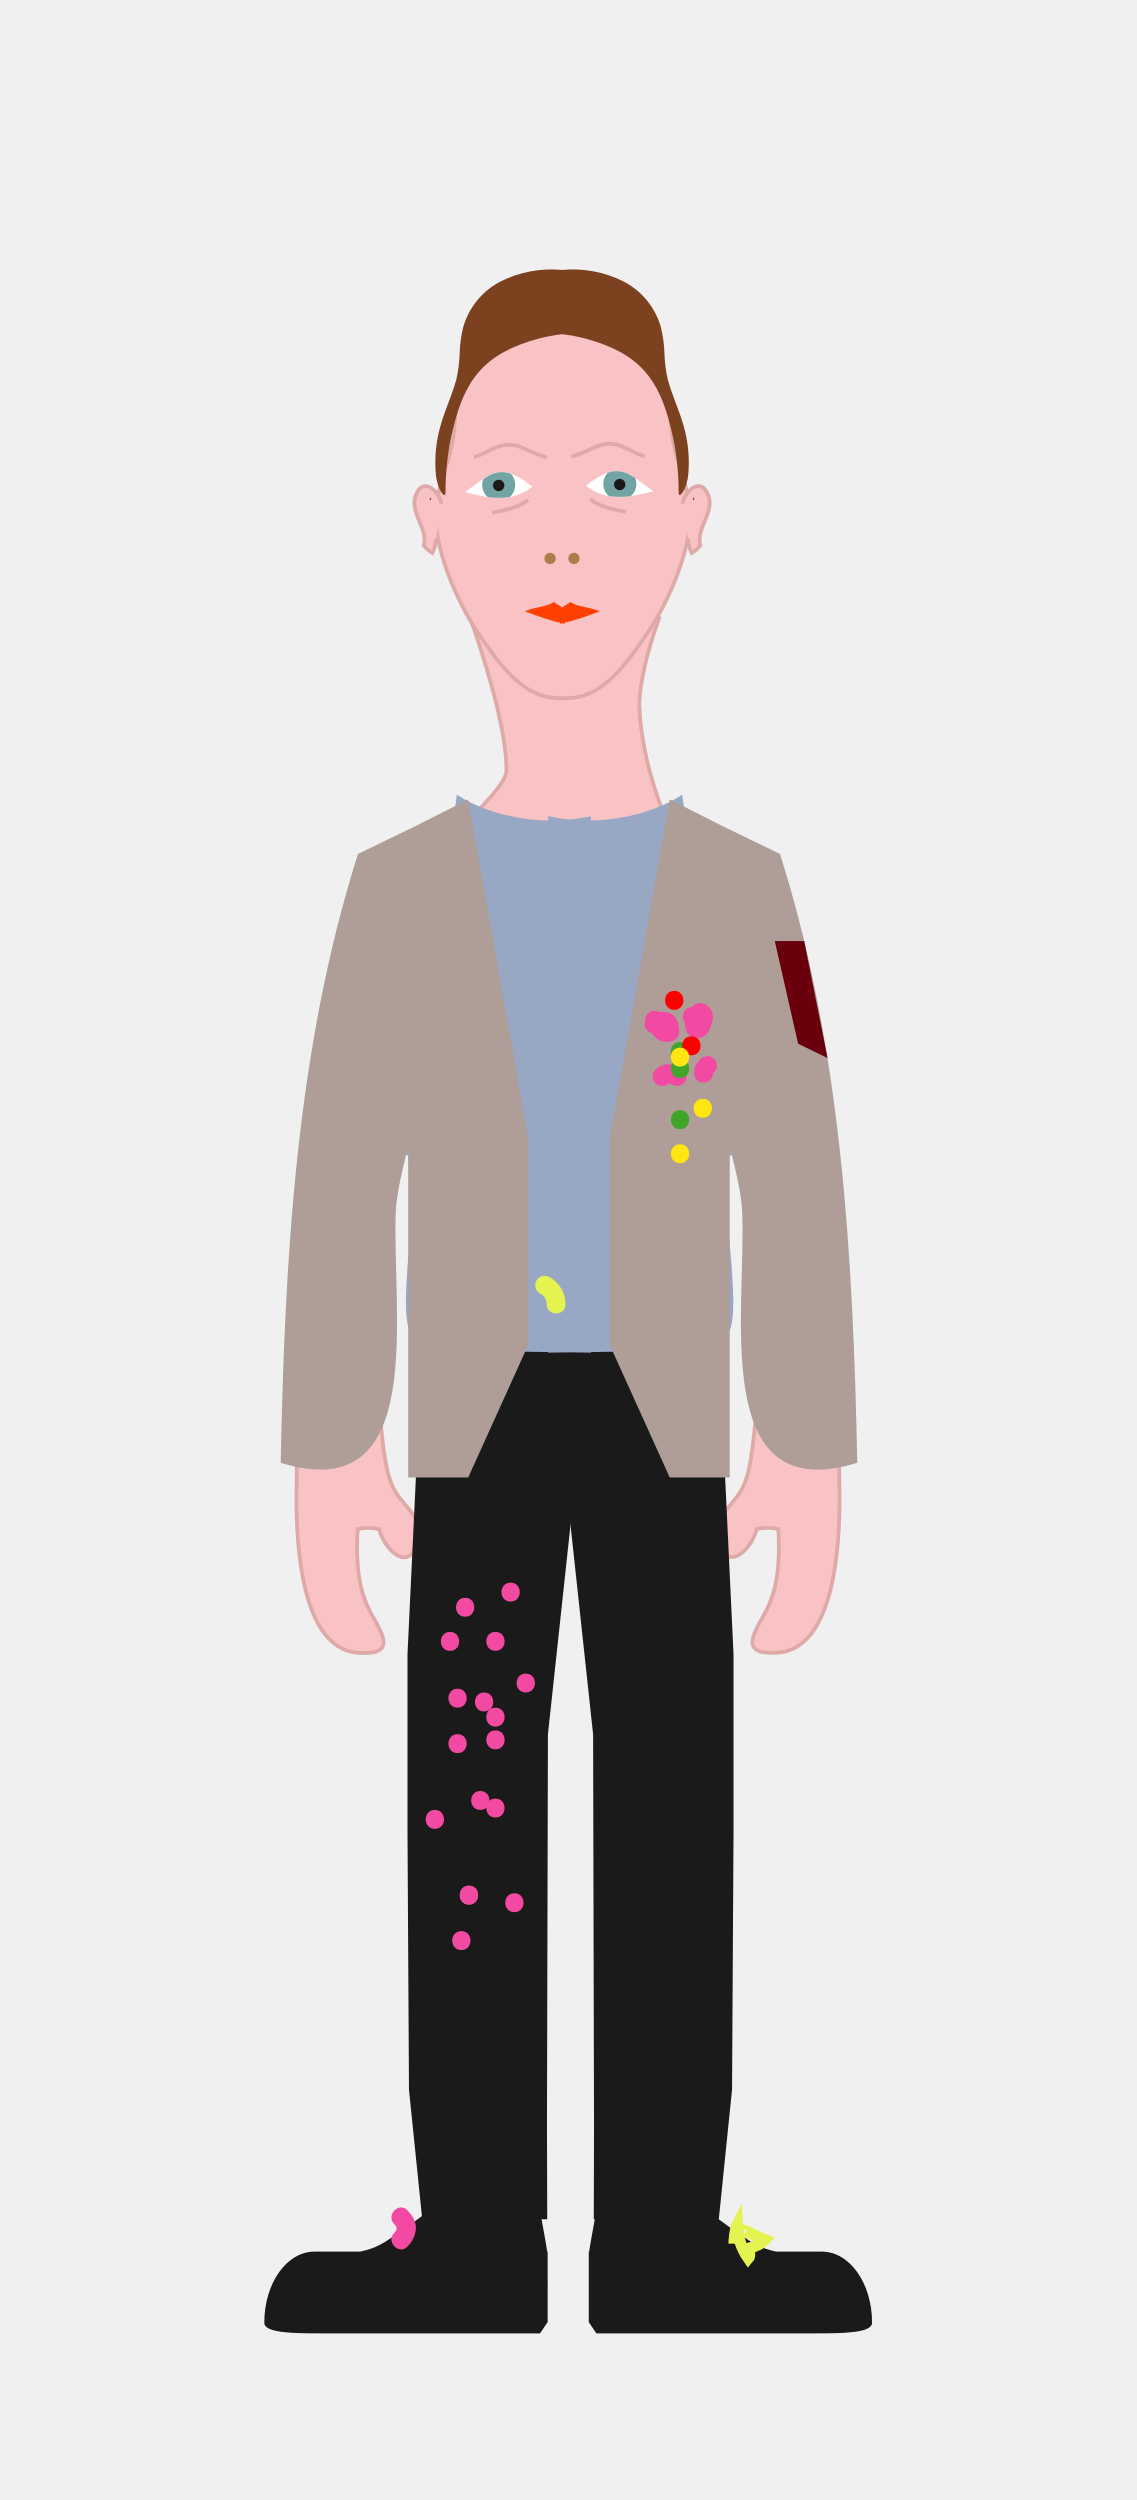
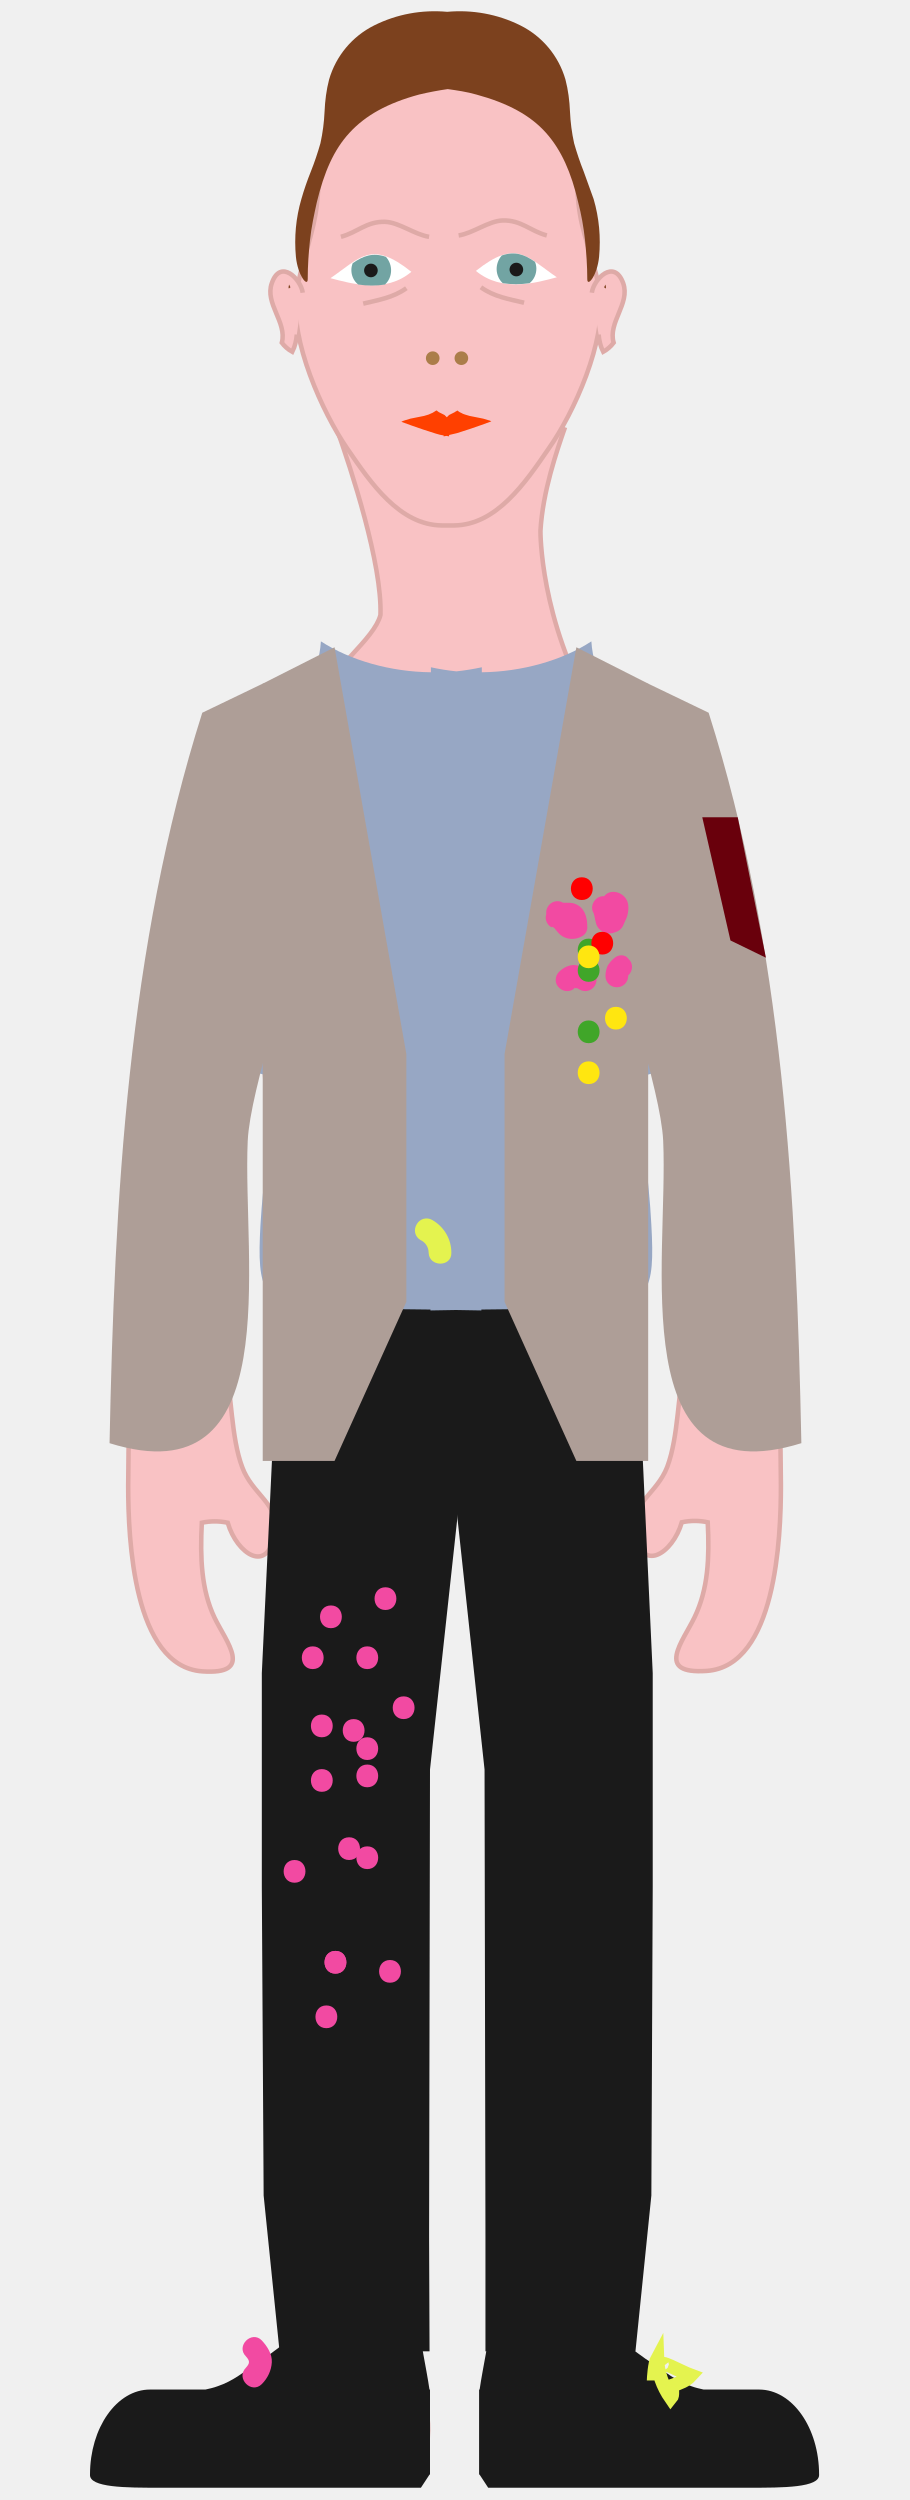
- <svg xmlns="http://www.w3.org/2000/svg" id="Layer_1" data-name="Layer 1" viewBox="0 0 300 660">
-   <defs>
-     <style>.cls-1{fill:#f9c2c4;}.cls-1,.cls-5{stroke:#deaaa7;}.cls-1,.cls-14,.cls-5{stroke-miterlimit:10;}.cls-2{fill:#1a1a1a;}.cls-3{fill:#fff;}.cls-4{fill:#72a4a3;}.cls-14,.cls-5{fill:none;}.cls-6{fill:#ab7d4a;}.cls-7{fill:#ff4000;}.cls-8{fill:#97a7c4;}.cls-9{fill:#ae9e97;}.cls-10{fill:#f24aa2;}.cls-11{fill:#69000c;}.cls-12{fill:#e4f34f;}.cls-13{fill:#7c411e;}.cls-14{stroke:#e4f34f;stroke-width:3px;}.cls-15{fill:#40a629;}.cls-16{fill:red;}.cls-17{fill:#ffe610;}</style>
-   </defs>
-   <path class="cls-1" d="M124,162.77c3.28,9.24,10.07,30.05,9.68,41.19-1.43,5.41-10.36,11.33-16.37,21.81-1.28,2.22-3.29,3.94-4.7,6.12-5.07,6-12.45,10.79-16.6,17.36-4.71,7.47-5.27,18-6.75,26.31a706.89,706.89,0,0,0-11,120c0,11.59,1.08,39.7,16.27,40.78,11.54.82,5.28-6.43,2.73-11.78-2.92-6.11-3.25-13.09-2.85-20.85a12.62,12.62,0,0,1,5.67,0c2,6.92,9,11.56,10.39,2,.94-6.22-5-8.22-7.22-14.22-2.52-6.65-2.26-16.19-4-24-2-8.81,3.91-18,4-27.47.16-16.6-4-27.25-.95-42.49,2-9.94.71-27.12,6.5-35.33v.86c-4.17,16.06.21,42.31.21,58.22,0,15.56-.63,31.36.15,46.85,1.81.15,3.58.34,5.32.56l3.12,208.09,0,2.39a13.25,13.25,0,0,0-.35,2c-.4,7.12-4.45,8.79-9.7,12C103,596,97.8,598.82,92.21,600c-4.64,1-12.65-.28-13.84,5.26-1.65,7.67,5.93,6.32,10.85,7.08,2.78.43,4.88,1.47,7.82,1.59a56.08,56.08,0,0,0,9.91-.66c6.58-.94,13.29-1,20.1-1.68,5.94-.6,15.38,1.53,16.66-5.3,1.5-8-3.17-15.46-2.33-23l.07-4.19h0V577.2h0l-3.07-204.72c3,.38,6.15.66,9.42.8v.1h.12c.71,0,1.4,0,2.09,0s1.38,0,2.09,0h.12v-.1c3.27-.14,6.4-.42,9.42-.8l-3.07,204.72h0V579h0l.07,4.19c.83,7.57-3.83,15-2.33,23,1.28,6.83,10.72,4.7,16.66,5.3,6.81.69,13.52.74,20.1,1.68a56.08,56.08,0,0,0,9.91.66c2.94-.12,5-1.17,7.82-1.59,4.93-.75,12.5.59,10.85-7.08-1.19-5.54-9.2-4.3-13.84-5.26-5.59-1.15-10.82-4-15.46-6.78-5.25-3.17-9.3-4.84-9.7-12a13.25,13.25,0,0,0-.35-2l0-2.39,3.12-208.09c1.74-.22,3.51-.41,5.32-.56.79-15.49.15-31.29.15-46.85,0-15.91,4.39-42.15.21-58.22v-.86c5.79,8.21,4.49,25.39,6.5,35.33,3.08,15.24-1.11,25.89-.95,42.49.09,9.52,6,18.67,4,27.47-1.74,7.79-1.49,17.32-4,24-2.27,6-8.16,8-7.22,14.22,1.44,9.52,8.36,4.87,10.39-2a12.62,12.62,0,0,1,5.67,0c.4,7.76.07,14.73-2.85,20.85-2.55,5.35-8.81,12.6,2.73,11.78,15.19-1.08,16.29-29.19,16.27-40.78a706.88,706.88,0,0,0-11-120c-1.47-8.35-2-18.84-6.75-26.31-4.15-6.57-11.52-11.36-16.6-17.36-1.41-2.18-5.43-3.89-6.7-6.12-12-20.84-11.82-40.19-11.82-40.19.5-8.74,3.56-17.61,5.4-22.81" />
-   <polygon class="cls-2" points="156.76 585.89 165.01 585.89 173.26 585.89 181.51 585.89 189.76 585.89 193.26 551.68 193.65 483.69 193.65 436.69 189.76 354.89 181.51 354.89 173.26 354.89 165.01 354.89 156.76 354.89 145.38 354.06 156.58 457.89 156.82 560.69 156.76 585.89" />
-   <path class="cls-2" d="M144.46,594.43c-.8-5.48-2.09-10.5-2.12-14.2-5.78-.27-17.16-3.31-22.42-1.06-2.57,1.1-10.44,7.47-13.28,9.32-3.08,2-5.29,4-8.88,5.22-.79.26-1.68.49-2.64.72H83c-7.3,0-13.22,8.36-13.22,18.69h0c-.2,2.88,8,2.89,15.28,2.89h57.51l1.95-2.89h.06V594.43Z" />
-   <path class="cls-2" d="M155.54,594.43c.8-5.48,2.09-10.5,2.12-14.2,5.78-.27,17.16-3.31,22.42-1.06,2.57,1.1,10.44,7.47,13.28,9.32,3.08,2,5.29,4,8.88,5.22.79.26,1.68.49,2.64.72H217c7.3,0,13.22,8.36,13.22,18.69h0c.2,2.88-8,2.89-15.28,2.89H157.44l-1.95-2.89h-.06V594.43Z" />
-   <path class="cls-1" d="M182,133.37c-.81-6-3.45-11.56-4.41-17.47s-.39-12-2.75-17.47c-5-11.67-15.47-16-26.26-15.46-10.79-.51-21.22,3.79-26.26,15.46-2.37,5.49-1.82,11.69-2.75,17.47s-3.6,11.5-4.41,17.47c-1.39,10.25,5.73,26,11.22,34,5.25,7.63,11.5,16.82,20.84,16.93.45,0,.9,0,1.35,0s.89,0,1.34,0c9.34-.1,15.6-9.29,20.84-16.93C176.3,159.41,183.42,143.62,182,133.37Z" />
-   <path class="cls-1" d="M180.19,133c.37-3,4.87-7.62,6.85-2.09,1.61,4.5-3.41,8.61-2.15,13.08a8.19,8.19,0,0,1-2.29,2,10.06,10.06,0,0,1-1-3.83" />
-   <path class="cls-3" d="M154.71,128.23c8.9-7.09,11.23-3.09,17.79,1.44-4.52,1.15-12,3.36-17.79-1.44" />
-   <path class="cls-4" d="M168,127.74a4.36,4.36,0,0,0-.29-1.54c-2.32-1.56-4.39-2.37-7.27-1.41a4.34,4.34,0,0,0,.27,6.17,19.14,19.14,0,0,0,5.85,0A4.34,4.34,0,0,0,168,127.74Z" />
-   <circle class="cls-2" cx="163.6" cy="127.92" r="1.5" />
-   <path class="cls-5" d="M155.8,131.81c2.85,2.14,6.18,2.65,9.47,3.36" />
-   <path class="cls-5" d="M150.85,120.46c3.16-.52,6.59-3.19,9.68-3.27,4.06-.1,6,2.3,9.68,3.27" />
-   <path class="cls-3" d="M140.54,128.47c-8.9-7.09-11.23-3.09-17.79,1.44,4.52,1.15,12,3.36,17.79-1.44" />
-   <path class="cls-4" d="M127.29,128a4.33,4.33,0,0,1,.29-1.54c2.32-1.56,4.39-2.37,7.27-1.41a4.34,4.34,0,0,1-.27,6.17,19.12,19.12,0,0,1-5.85,0A4.34,4.34,0,0,1,127.29,128Z" />
-   <circle class="cls-2" cx="131.65" cy="128.16" r="1.5" />
-   <path class="cls-5" d="M139.45,132c-2.85,2.14-6.18,2.64-9.47,3.36" />
-   <path class="cls-5" d="M144.4,120.7c-3.16-.52-6.59-3.19-9.68-3.27-4.06-.1-6,2.3-9.68,3.27" />
-   <circle class="cls-6" cx="145.22" cy="147.43" r="1.49" />
-   <circle class="cls-6" cx="151.53" cy="147.43" r="1.49" />
-   <path class="cls-7" d="M157.29,161c-.33-.11-.67-.21-1-.3l-1-.24-1-.22-1-.23c-.33-.08-.65-.17-1-.28a7.28,7.28,0,0,1-.89-.36,5.22,5.22,0,0,1-.8-.48,2,2,0,0,1-.26.24l-.32.22-.35.21-.36.21-.36.23-.34.26-.19.19-.19-.19-.34-.26-.36-.23-.36-.21-.35-.21-.32-.22a2.1,2.1,0,0,1-.26-.24,5.17,5.17,0,0,1-.8.48,7.35,7.35,0,0,1-.89.36c-.31.11-.63.2-1,.28l-1,.23-1,.22-1,.24c-.34.09-.68.19-1,.3a8.79,8.79,0,0,0-1,.39l2.16.79c.8.29,1.67.6,2.59.91s1.87.61,2.84.88c.56.16,1.13.3,1.69.43l0,.27.62-.13.62.13,0-.27c.57-.13,1.13-.27,1.7-.43,1-.27,1.92-.57,2.84-.88s1.79-.62,2.59-.91l2.16-.79A8.79,8.79,0,0,0,157.29,161Z" />
-   <path class="cls-1" d="M116.56,133c-.37-3-4.87-7.62-6.85-2.09-1.61,4.5,3.41,8.61,2.15,13.08a8.23,8.23,0,0,0,2.29,2,10,10,0,0,0,1-3.83" />
-   <polygon class="cls-2" points="144.47 585.89 136.22 585.89 127.97 585.89 119.72 585.89 111.47 585.89 107.97 551.68 107.58 483.69 107.58 436.69 111.47 354.89 119.72 354.89 127.97 354.89 136.22 354.89 144.47 354.89 155.85 354.06 144.65 457.89 144.4 560.69 144.47 585.89" />
-   <path class="cls-8" d="M204.54,248.44c-8-11.61-23.51-24.16-24.4-38.67-6.44,4.23-15.28,6.69-24.15,6.84v-1.15a44.31,44.31,0,0,1-5.63.91,44.37,44.37,0,0,1-5.63-.91v1.15c-8.87-.14-17.7-2.61-24.15-6.83-.9,14.51-16.43,27.06-24.4,38.67-12.32,18-16,37.42-14.6,59.13,5.05-5.09,22.21-4.41,28.63-1.75-.53,10.53-2.35,22.13-2.88,32.44-.75,14.53.27,18.44,14.6,18.43,7.57,0,15.18.12,22.81.24v.16l5.63-.08,5.63.08v-.16c7.62-.12,15.24-.25,22.81-.24,14.32,0,15.35-3.9,14.6-18.43-.53-10.31-2.35-21.91-2.88-32.44,6.42-2.65,23.57-3.33,28.63,1.75C220.54,285.85,216.86,266.39,204.54,248.44Z" />
-   <polygon class="cls-9" points="139.45 355.05 123.61 390.05 107.77 390.05 107.77 300.55 107.77 219.05 123.61 211.05 123.61 211.05 139.45 300.55 139.45 355.05" />
-   <path class="cls-9" d="M107.77,219c33.67-2.65-2.22,77.52-3.27,100.65-1.2,26.37,8.85,78.69-30.4,66.52,1.12-54.11,4-109,20.4-160.72" />
-   <polygon class="cls-9" points="160.97 355.05 176.81 390.05 192.65 390.05 192.65 300.55 192.65 219.05 176.81 211.05 176.81 211.05 160.97 300.55 160.97 355.05" />
-   <path class="cls-9" d="M192.65,219c-33.67-2.65,2.22,77.52,3.27,100.65,1.2,26.37-8.85,78.69,30.4,66.52-1.12-54.11-4-109-20.4-160.72" />
-   <path class="cls-10" d="M122.8,426.82c3.22,0,3.22-5,0-5s-3.22,5,0,5Z" />
-   <path class="cls-10" d="M130.8,435.82c3.22,0,3.22-5,0-5s-3.22,5,0,5Z" />
-   <path class="cls-10" d="M120.8,462.82c3.22,0,3.22-5,0-5s-3.22,5,0,5Z" />
-   <path class="cls-10" d="M120.8,450.82c3.22,0,3.22-5,0-5s-3.22,5,0,5Z" />
-   <path class="cls-10" d="M127.8,451.82c3.22,0,3.22-5,0-5s-3.22,5,0,5Z" />
-   <path class="cls-10" d="M130.8,479.82c3.22,0,3.22-5,0-5s-3.22,5,0,5Z" />
-   <path class="cls-10" d="M130.8,455.82c3.22,0,3.22-5,0-5s-3.22,5,0,5Z" />
-   <path class="cls-10" d="M130.8,461.82c3.22,0,3.22-5,0-5s-3.22,5,0,5Z" />
-   <path class="cls-10" d="M126.8,477.82c3.22,0,3.22-5,0-5s-3.22,5,0,5Z" />
-   <path class="cls-10" d="M114.8,482.82c3.22,0,3.22-5,0-5s-3.22,5,0,5Z" />
-   <path class="cls-10" d="M135.8,504.82c3.22,0,3.22-5,0-5s-3.22,5,0,5Z" />
-   <path class="cls-10" d="M121.8,514.82c3.22,0,3.22-5,0-5s-3.22,5,0,5Z" />
-   <path class="cls-10" d="M123.8,502.82c3.22,0,3.22-5,0-5s-3.22,5,0,5Z" />
-   <path class="cls-10" d="M123.8,502.82c3.22,0,3.22-5,0-5s-3.22,5,0,5Z" />
-   <path class="cls-10" d="M134.8,422.82c3.22,0,3.22-5,0-5s-3.22,5,0,5Z" />
-   <path class="cls-10" d="M138.8,446.82c3.22,0,3.22-5,0-5s-3.22,5,0,5Z" />
-   <path class="cls-10" d="M118.8,435.82c3.22,0,3.22-5,0-5s-3.22,5,0,5Z" />
-   <path class="cls-10" d="M107.57,593.08a7.33,7.33,0,0,0,2.23-4.77c.1-1.82-1-3.51-2.23-4.77-2.22-2.35-5.75,1.19-3.54,3.54.93,1,.93,1.48,0,2.46-2.21,2.34,1.32,5.88,3.54,3.54Z" />
-   <path class="cls-10" d="M180.64,269.58q-.13-.34,0,.07a5.5,5.5,0,0,1,.16.64c0,.13,0,.27.07.4-.16-1,.13,1,.07.54a3.27,3.27,0,0,0,1.47,2.43,3.2,3.2,0,0,0,2.83.17,3,3,0,0,0,1.84-1.53,16.48,16.48,0,0,0,.75-1.8c.43-1.24.61-3-.25-4.13a3.52,3.52,0,0,0-2.79-1.55,2.5,2.5,0,0,0,0,5c.32,0-.88-.17-.45,0s-.73-.37-.37-.14q-.62-.52-.37-.27c-.48-.46-.36-.52-.23-.27q-.27-.71-.16-.35t0-.35c0,.2-.09.79,0,0a5.54,5.54,0,0,1-.2.75,3.82,3.82,0,0,1-.38.88l.9-.9c.26-.09.27-.1,0,0a2.05,2.05,0,0,1,2.31,1.34,2.24,2.24,0,0,1-.06-.26c-.11-.55.08.62,0,0a10.13,10.13,0,0,0-.86-3.15,2.51,2.51,0,0,0-3.42-.9,2.55,2.55,0,0,0-.9,3.42Z" />
-   <path class="cls-10" d="M171.54,272.48a6.24,6.24,0,0,1,.6.36c-.45-.31.17.21.25.29a10.78,10.78,0,0,0,.93,1,4.17,4.17,0,0,0,4.75.39,2.45,2.45,0,0,0,1.24-2.16c0-2.08-.6-4.22-2.78-5a5.69,5.69,0,0,0-1.79-.21c-.27,0-.53,0-.8,0,.77.06.3,0,.11,0s-.6-.25,0,0a2.55,2.55,0,0,0-3.42.9,2.51,2.51,0,0,0,.9,3.42,8.35,8.35,0,0,0,3.56.68c.64,0-.5-.11-.11,0q.36.1-.3-.15c.38.16-.48-.45-.17-.14q-.39-.55-.19-.21c-.33-.59-.11-.25-.06,0s0,.25,0-.06c0,.25,0,.51,0,.77l1.24-2.16c.25-.1.25-.1,0,0a1.43,1.43,0,0,1,1,.17c-.45-.2.43.4,0,0-.12-.11-.23-.23-.34-.35a8.46,8.46,0,0,0-2.22-1.84,2.5,2.5,0,0,0-2.52,4.32Z" />
-   <path class="cls-10" d="M176.57,286.08q.32-.29-.07,0a2.32,2.32,0,0,1,.3-.18q-.52.2-.13.09c-.39,0-.44.06-.15,0-.65,0,.14.05.35.11s.31.11.13,0l.54.26a2.55,2.55,0,0,0,3.42-.9,2.51,2.51,0,0,0-.9-3.42,8.51,8.51,0,0,0-3.73-1.09,4.84,4.84,0,0,0-3.3,1.48,2.5,2.5,0,1,0,3.54,3.54Z" />
-   <path class="cls-10" d="M185,279.55a7,7,0,0,0-1.27,1.51,4.58,4.58,0,0,0-.47,2.26,2.5,2.5,0,0,0,5,0c0-.15,0-.31,0-.46s0-.12-.06.41c0-.21.21-.51-.16.31.21-.46-.47.52-.05.06.17-.19.36-.37.54-.55a2.5,2.5,0,0,0-3.54-3.54Z" />
-   <polygon class="cls-11" points="218.47 279.32 210.7 275.55 204.54 248.44 212.31 248.44 218.47 279.32" />
-   <path class="cls-12" d="M142.54,341.47a3,3,0,0,1,1.76,2.84c.07,3.22,5.07,3.23,5,0a8.17,8.17,0,0,0-4.24-7.16,2.5,2.5,0,1,0-2.52,4.32Z" />
-   <path class="cls-13" d="M178.39,106.36c-.76-2-1.52-4.06-2.11-6.21a35.32,35.32,0,0,1-.87-6.92,31.85,31.85,0,0,0-1-7.07,19.59,19.59,0,0,0-9.89-11.9,29.91,29.91,0,0,0-16.14-3,29.91,29.91,0,0,0-16.14,3,19.59,19.59,0,0,0-9.89,11.9,31.8,31.8,0,0,0-1,7.07,35.45,35.45,0,0,1-.87,6.92c-.58,2.14-1.35,4.18-2.11,6.21s-1.52,4-2.1,6.13a35,35,0,0,0-1.21,12.68c.37,4.13,2.55,6.8,2.55,4.89a71.89,71.89,0,0,1,.5-8.62,73.13,73.13,0,0,1,1.52-8.34c1.57-6.55,3.67-11.51,7.15-15.32s8.31-6.46,15.33-8.37a45.73,45.73,0,0,1,6.28-1.19,45.73,45.73,0,0,1,6.27,1.19c7,1.91,11.86,4.56,15.33,8.37s5.58,8.78,7.15,15.32a73.13,73.13,0,0,1,1.52,8.34,71.89,71.89,0,0,1,.5,8.62c0,1.91,2.18-.76,2.55-4.89a35,35,0,0,0-1.21-12.68C179.91,110.4,179.15,108.38,178.39,106.36Z" />
-   <path class="cls-13" d="M113.86,131.79l-.3-.56C113.38,132,113.4,132.33,113.86,131.79Z" />
-   <path class="cls-13" d="M183.19,131.23l-.3.56C183.35,132.33,183.37,132,183.19,131.23Z" />
-   <path class="cls-14" d="M193.8,592.32c0-.44.2-3.82.78-4.92a16.69,16.69,0,0,0,3,8.84c.59-.65.06-1.94.37-2.75,1.64-.59,2.92-1,4-2.17-2.2-.85-7.61-3.92-6.15-2" />
-   <path class="cls-15" d="M179.53,284.59c3.22,0,3.22-5,0-5s-3.22,5,0,5Z" />
-   <path class="cls-15" d="M179.53,298.09c3.22,0,3.22-5,0-5s-3.22,5,0,5Z" />
-   <path class="cls-15" d="M179.53,280.09c3.22,0,3.22-5,0-5s-3.22,5,0,5Z" />
-   <path class="cls-16" d="M182.53,278.59c3.22,0,3.22-5,0-5s-3.22,5,0,5Z" />
-   <path class="cls-16" d="M178,266.59c3.22,0,3.22-5,0-5s-3.22,5,0,5Z" />
-   <path class="cls-17" d="M179.53,307.09c3.22,0,3.22-5,0-5s-3.22,5,0,5Z" />
-   <path class="cls-17" d="M179.53,281.59c3.22,0,3.22-5,0-5s-3.22,5,0,5Z" />
-   <path class="cls-17" d="M185.53,295.09c3.22,0,3.22-5,0-5s-3.22,5,0,5Z" />
+ <svg xmlns="http://www.w3.org/2000/svg" version="1.1" id="Layer_1" x="0px" y="0px" viewBox="0 0 200 550" style="enable-background:new 0 0 200 550;" xml:space="preserve">
+   <style type="text/css">
+ 	.st0{fill:#F9C2C4;stroke:#DEAAA7;stroke-miterlimit:10;}
+ 	.st1{fill:#1A1A1A;}
+ 	.st2{fill:#FFFFFF;}
+ 	.st3{fill:#72A4A3;}
+ 	.st4{fill:none;stroke:#DEAAA7;stroke-miterlimit:10;}
+ 	.st5{fill:#AB7D4A;}
+ 	.st6{fill:#FF4000;}
+ 	.st7{fill:#97A7C4;}
+ 	.st8{fill:#AE9E97;}
+ 	.st9{fill:#F24AA2;}
+ 	.st10{fill:#69000C;}
+ 	.st11{fill:#E4F34F;}
+ 	.st12{fill:#7C411E;}
+ 	.st13{fill:none;stroke:#E4F34F;stroke-width:3;stroke-miterlimit:10;}
+ 	.st14{fill:#40A629;}
+ 	.st15{fill:#FF0000;}
+ 	.st16{fill:#FFE610;}
+ </style>
+   <g>
+     <path class="st0" d="M74,94.1c3.3,9.2,10.1,30.1,9.7,41.2c-1.4,5.4-10.4,11.3-16.4,21.8c-1.3,2.2-3.3,3.9-4.7,6.1   c-5.1,6-12.4,10.8-16.6,17.4c-4.7,7.5-5.3,18-6.8,26.3c-7.1,39.6-10.8,79.8-11,120c0,11.6,1.1,39.7,16.3,40.8   c11.5,0.8,5.3-6.4,2.7-11.8c-2.9-6.1-3.2-13.1-2.8-20.9c1.9-0.4,3.8-0.4,5.7,0c2,6.9,9,11.6,10.4,2c0.9-6.2-5-8.2-7.2-14.2   c-2.5-6.6-2.3-16.2-4-24c-2-8.8,3.9-18,4-27.5c0.2-16.6-4-27.2-0.9-42.5c2-9.9,0.7-27.1,6.5-35.3v0.9c-4.2,16.1,0.2,42.3,0.2,58.2   c0,15.6-0.6,31.4,0.2,46.9c1.8,0.1,3.6,0.3,5.3,0.6l3.1,208.1v2.4c-0.2,0.7-0.3,1.3-0.3,2c-0.4,7.1-4.4,8.8-9.7,12   c-4.6,2.8-9.8,5.6-15.3,6.8c-4.6,1-12.7-0.3-13.8,5.3c-1.7,7.7,5.9,6.3,10.8,7.1c2.8,0.4,4.9,1.5,7.8,1.6c3.3,0.1,6.6-0.1,9.9-0.7   c6.6-0.9,13.3-1,20.1-1.7c5.9-0.6,15.4,1.5,16.7-5.3c1.5-8-3.2-15.5-2.3-23l0.1-4.2l0,0v-1.9l0,0l-3.1-204.7c3,0.4,6.1,0.7,9.4,0.8   v0.1h0.1c0.7,0,1.4,0,2.1,0s1.4,0,2.1,0h0.1v-0.1c3.3-0.1,6.4-0.4,9.4-0.8l-3.1,204.7l0,0v1.8l0,0l0.1,4.2c0.8,7.6-3.8,15-2.3,23   c1.3,6.8,10.7,4.7,16.7,5.3c6.8,0.7,13.5,0.7,20.1,1.7c3.3,0.5,6.6,0.7,9.9,0.7c2.9-0.1,5-1.2,7.8-1.6c4.9-0.8,12.5,0.6,10.9-7.1   c-1.2-5.5-9.2-4.3-13.8-5.3c-5.6-1.2-10.8-4-15.5-6.8c-5.2-3.2-9.3-4.8-9.7-12c-0.1-0.7-0.2-1.3-0.4-2v-2.4l3.1-208.1   c1.7-0.2,3.5-0.4,5.3-0.6c0.8-15.5,0.1-31.3,0.1-46.9c0-15.9,4.4-42.1,0.2-58.2v-0.9c5.8,8.2,4.5,25.4,6.5,35.3   c3.1,15.2-1.1,25.9-0.9,42.5c0.1,9.5,6,18.7,4,27.5c-1.7,7.8-1.5,17.3-4,24c-2.3,6-8.2,8-7.2,14.2c1.4,9.5,8.4,4.9,10.4-2   c1.9-0.4,3.8-0.4,5.7,0c0.4,7.8,0.1,14.7-2.9,20.9c-2.6,5.4-8.8,12.6,2.7,11.8c15.2-1.1,16.3-29.2,16.3-40.8   c-0.2-40.2-3.9-80.4-11-120c-1.5-8.4-2-18.8-6.8-26.3c-4.1-6.6-11.5-11.4-16.6-17.4c-1.4-2.2-5.4-3.9-6.7-6.1   c-12-20.8-11.8-40.2-11.8-40.2c0.5-8.7,3.6-17.6,5.4-22.8" />
+     <polygon class="st1" points="106.8,517.3 115,517.3 123.3,517.3 131.5,517.3 139.8,517.3 143.3,483 143.6,415.1 143.6,368.1    139.8,286.3 131.5,286.3 123.3,286.3 115,286.3 106.8,286.3 95.4,285.4 106.6,389.3 106.8,492.1  " />
+     <path class="st1" d="M94.5,525.8c-0.8-5.5-2.1-10.5-2.1-14.2c-5.8-0.3-17.2-3.3-22.4-1.1c-2.6,1.1-10.4,7.5-13.3,9.3   c-3.1,2-5.3,4-8.9,5.2c-0.8,0.3-1.7,0.5-2.6,0.7H33c-7.3,0-13.2,8.4-13.2,18.7l0,0c-0.2,2.9,8,2.9,15.3,2.9h57.5l1.9-2.9h0.1v-18.7   H94.5z" />
+     <path class="st1" d="M105.5,525.8c0.8-5.5,2.1-10.5,2.1-14.2c5.8-0.3,17.2-3.3,22.4-1.1c2.6,1.1,10.4,7.5,13.3,9.3   c3.1,2,5.3,4,8.9,5.2c0.8,0.3,1.7,0.5,2.6,0.7H167c7.3,0,13.2,8.4,13.2,18.7l0,0c0.2,2.9-8,2.9-15.3,2.9h-57.5l-1.9-2.9h-0.1v-18.7   H105.5z" />
+     <path class="st0" d="M132,64.7c-0.8-6-3.4-11.6-4.4-17.5s-0.4-12-2.8-17.5c-5-11.7-15.5-16-26.3-15.5c-10.8-0.5-21.2,3.8-26.3,15.5   c-2.4,5.5-1.8,11.7-2.8,17.5S66,58.8,65.2,64.7c-1.4,10.2,5.7,26,11.2,34c5.2,7.6,11.5,16.8,20.8,16.9c0.4,0,0.9,0,1.4,0   s0.9,0,1.3,0c9.3-0.1,15.6-9.3,20.8-16.9C126.3,90.8,133.4,75,132,64.7z" />
+     <path class="st0" d="M130.2,64.4c0.4-3,4.9-7.6,6.9-2.1c1.6,4.5-3.4,8.6-2.1,13.1c-0.6,0.8-1.4,1.5-2.3,2c-0.6-1.2-0.9-2.5-1-3.8" />
+     <path class="st2" d="M104.7,59.6c8.9-7.1,11.2-3.1,17.8,1.4C118,62.2,110.5,64.4,104.7,59.6" />
+     <path class="st3" d="M118,59.1c0-0.5-0.1-1-0.3-1.5c-2.3-1.6-4.4-2.4-7.3-1.4c-1.6,1.8-1.5,4.5,0.2,6.1c0,0,0,0,0,0   c1.9,0.3,3.9,0.3,5.9,0C117.5,61.5,118,60.3,118,59.1z" />
+     <circle class="st1" cx="113.6" cy="59.3" r="1.5" />
+     <path class="st4" d="M105.8,63.2c2.9,2.1,6.2,2.6,9.5,3.4" />
+     <path class="st4" d="M100.9,51.8c3.2-0.5,6.6-3.2,9.7-3.3c4.1-0.1,6,2.3,9.7,3.3" />
+     <path class="st2" d="M90.5,59.8c-8.9-7.1-11.2-3.1-17.8,1.4C77.3,62.4,84.8,64.6,90.5,59.8" />
+     <path class="st3" d="M77.3,59.4c0-0.5,0.1-1,0.3-1.5c2.3-1.6,4.4-2.4,7.3-1.4c1.6,1.8,1.5,4.5-0.2,6.1c0,0,0,0,0,0   c-1.9,0.3-3.9,0.3-5.9,0C77.8,61.8,77.3,60.6,77.3,59.4z" />
+     <circle class="st1" cx="81.6" cy="59.5" r="1.5" />
+     <path class="st4" d="M89.4,63.4c-2.9,2.1-6.2,2.6-9.5,3.4" />
+     <path class="st4" d="M94.4,52.1c-3.2-0.5-6.6-3.2-9.7-3.3c-4.1-0.1-6,2.3-9.7,3.3" />
+     <circle class="st5" cx="95.2" cy="78.8" r="1.5" />
+     <circle class="st5" cx="101.5" cy="78.8" r="1.5" />
+     <path class="st6" d="M107.3,92.4c-0.3-0.1-0.7-0.2-1-0.3l-1-0.2l-1-0.2l-1-0.2c-0.3-0.1-0.6-0.2-1-0.3c-0.3-0.1-0.6-0.2-0.9-0.4   c-0.3-0.1-0.5-0.3-0.8-0.5c-0.1,0.1-0.2,0.2-0.3,0.2l-0.3,0.2l-0.4,0.2l-0.4,0.2l-0.4,0.2l-0.3,0.3l-0.2,0.2l-0.2-0.2l-0.3-0.3   l-0.4-0.2l-0.4-0.2l-0.4-0.2l-0.3-0.2c-0.1-0.1-0.2-0.2-0.3-0.2c-0.3,0.2-0.5,0.3-0.8,0.5c-0.3,0.1-0.6,0.3-0.9,0.4   c-0.3,0.1-0.6,0.2-1,0.3l-1,0.2l-1,0.2l-1,0.2c-0.3,0.1-0.7,0.2-1,0.3c-0.3,0.1-0.7,0.2-1,0.4l2.2,0.8c0.8,0.3,1.7,0.6,2.6,0.9   s1.9,0.6,2.8,0.9c0.6,0.2,1.1,0.3,1.7,0.4V96l0.6-0.1l0.6,0.1v-0.3c0.6-0.1,1.1-0.3,1.7-0.4c1-0.3,1.9-0.6,2.8-0.9s1.8-0.6,2.6-0.9   l2.2-0.8C108,92.6,107.7,92.5,107.3,92.4z" />
+     <path class="st0" d="M66.6,64.4c-0.4-3-4.9-7.6-6.8-2.1c-1.6,4.5,3.4,8.6,2.2,13.1c0.6,0.8,1.4,1.5,2.3,2c0.6-1.2,0.9-2.5,1-3.8" />
+     <polygon class="st1" points="94.5,517.3 86.2,517.3 78,517.3 69.7,517.3 61.5,517.3 58,483 57.6,415.1 57.6,368.1 61.5,286.3    69.7,286.3 78,286.3 86.2,286.3 94.5,286.3 105.9,285.4 94.6,389.3 94.4,492.1  " />
+     <path class="st7" d="M154.5,179.8c-8-11.6-23.5-24.2-24.4-38.7c-6.4,4.2-15.3,6.7-24.1,6.8v-1.1c-1.9,0.4-3.7,0.7-5.6,0.9   c-1.9-0.2-3.8-0.5-5.6-0.9v1.1c-8.9-0.1-17.7-2.6-24.2-6.8c-0.9,14.5-16.4,27.1-24.4,38.7c-12.3,18-16,37.4-14.6,59.1   c5.1-5.1,22.2-4.4,28.6-1.8c-0.5,10.5-2.3,22.1-2.9,32.4c-0.8,14.5,0.3,18.4,14.6,18.4c7.6,0,15.2,0.1,22.8,0.2v0.2l5.6-0.1   l5.6,0.1v-0.2c7.6-0.1,15.2-0.2,22.8-0.2c14.3,0,15.4-3.9,14.6-18.4c-0.5-10.3-2.4-21.9-2.9-32.4c6.4-2.6,23.6-3.3,28.6,1.8   C170.5,217.2,166.9,197.8,154.5,179.8z" />
+     <polygon class="st8" points="89.4,286.4 73.6,321.4 57.8,321.4 57.8,231.9 57.8,150.4 73.6,142.4 73.6,142.4 89.4,231.9  " />
+     <path class="st8" d="M57.8,150.4c33.7-2.6-2.2,77.5-3.3,100.6c-1.2,26.4,8.8,78.7-30.4,66.5c1.1-54.1,4-109,20.4-160.7" />
+     <polygon class="st8" points="111,286.4 126.8,321.4 142.6,321.4 142.6,231.9 142.6,150.4 126.8,142.4 126.8,142.4 111,231.9  " />
+     <path class="st8" d="M142.6,150.4c-33.7-2.6,2.2,77.5,3.3,100.6c1.2,26.4-8.9,78.7,30.4,66.5c-1.1-54.1-4-109-20.4-160.7" />
+     <path class="st9" d="M72.8,358.2c3.2,0,3.2-5,0-5S69.6,358.2,72.8,358.2z" />
+     <path class="st9" d="M80.8,367.2c3.2,0,3.2-5,0-5S77.6,367.2,80.8,367.2z" />
+     <path class="st9" d="M70.8,394.2c3.2,0,3.2-5,0-5S67.6,394.2,70.8,394.2z" />
+     <path class="st9" d="M70.8,382.2c3.2,0,3.2-5,0-5S67.6,382.2,70.8,382.2z" />
+     <path class="st9" d="M77.8,383.2c3.2,0,3.2-5,0-5S74.6,383.2,77.8,383.2z" />
+     <path class="st9" d="M80.8,411.2c3.2,0,3.2-5,0-5S77.6,411.2,80.8,411.2z" />
+     <path class="st9" d="M80.8,387.2c3.2,0,3.2-5,0-5S77.6,387.2,80.8,387.2z" />
+     <path class="st9" d="M80.8,393.2c3.2,0,3.2-5,0-5S77.6,393.2,80.8,393.2z" />
+     <path class="st9" d="M76.8,409.2c3.2,0,3.2-5,0-5S73.6,409.2,76.8,409.2z" />
+     <path class="st9" d="M64.8,414.2c3.2,0,3.2-5,0-5S61.6,414.2,64.8,414.2z" />
+     <path class="st9" d="M85.8,436.2c3.2,0,3.2-5,0-5S82.6,436.2,85.8,436.2z" />
+     <path class="st9" d="M71.8,446.2c3.2,0,3.2-5,0-5S68.6,446.2,71.8,446.2z" />
+     <path class="st9" d="M73.8,434.2c3.2,0,3.2-5,0-5S70.6,434.2,73.8,434.2z" />
+     <path class="st9" d="M73.8,434.2c3.2,0,3.2-5,0-5S70.6,434.2,73.8,434.2z" />
+     <path class="st9" d="M84.8,354.2c3.2,0,3.2-5,0-5S81.6,354.2,84.8,354.2z" />
+     <path class="st9" d="M88.8,378.2c3.2,0,3.2-5,0-5S85.6,378.2,88.8,378.2z" />
+     <path class="st9" d="M68.8,367.2c3.2,0,3.2-5,0-5S65.6,367.2,68.8,367.2z" />
+     <path class="st9" d="M57.6,524.5c1.3-1.3,2.1-3,2.2-4.8c0.1-1.8-1-3.5-2.2-4.8c-2.2-2.3-5.8,1.2-3.5,3.5c0.9,1,0.9,1.5,0,2.5   C51.8,523.2,55.3,526.8,57.6,524.5L57.6,524.5z" />
+     <path class="st9" d="M130.6,200.9C130.6,200.7,130.6,200.7,130.6,200.9c0.1,0.3,0.1,0.5,0.2,0.7c0,0.1,0,0.3,0.1,0.4   c-0.2-1,0.1,1,0.1,0.5c0.1,1,0.6,1.9,1.5,2.4c0.9,0.5,1.9,0.6,2.8,0.2c0.8-0.2,1.5-0.8,1.8-1.5c0.3-0.6,0.5-1.2,0.8-1.8   c0.4-1.2,0.6-3-0.2-4.1c-0.6-0.9-1.7-1.5-2.8-1.5c-1.4,0-2.5,1.1-2.5,2.5s1.1,2.5,2.5,2.5c0.3,0-0.9-0.2-0.4,0s-0.7-0.4-0.4-0.1   c-0.4-0.3-0.5-0.4-0.4-0.3c-0.5-0.5-0.4-0.5-0.2-0.3c-0.2-0.5-0.2-0.6-0.2-0.4s0.1,0.1,0-0.4c0,0.2-0.1,0.8,0,0   c0,0.3-0.1,0.5-0.2,0.8c-0.1,0.3-0.2,0.6-0.4,0.9l0.9-0.9c0.3-0.1,0.3-0.1,0,0c1-0.2,2,0.4,2.3,1.3c0-0.1,0-0.2-0.1-0.3   c-0.1-0.5,0.1,0.6,0,0c-0.1-1.1-0.4-2.2-0.9-3.1c-0.7-1.2-2.2-1.6-3.4-0.9C130.3,198.3,129.9,199.8,130.6,200.9L130.6,200.9z" />
+     <path class="st9" d="M121.5,203.9c0.2,0.1,0.4,0.2,0.6,0.4c-0.4-0.3,0.2,0.2,0.2,0.3c0.3,0.4,0.6,0.7,0.9,1   c1.3,1.1,3.2,1.3,4.8,0.4c0.8-0.4,1.3-1.3,1.2-2.2c0-2.1-0.6-4.2-2.8-5c-0.6-0.2-1.2-0.2-1.8-0.2c-0.3,0-0.5,0-0.8,0   c0.8,0.1,0.3,0,0.1,0s-0.6-0.2,0,0c-1.2-0.7-2.7-0.3-3.4,0.9c-0.7,1.2-0.3,2.7,0.9,3.4c1.1,0.5,2.3,0.7,3.6,0.7   c0.6,0-0.5-0.1-0.1,0c0.2,0.1,0.1,0-0.3-0.1c0.4,0.2-0.5-0.5-0.2-0.1c-0.3-0.4-0.3-0.4-0.2-0.2c-0.3-0.6-0.1-0.2-0.1,0s0,0.2,0-0.1   c0,0.2,0,0.5,0,0.8l1.2-2.2c0.2-0.1,0.2-0.1,0,0c0.3-0.1,0.7,0,1,0.2c-0.4-0.2,0.4,0.4,0,0c-0.1-0.1-0.2-0.2-0.3-0.4   c-0.6-0.7-1.4-1.4-2.2-1.8c-1.2-0.7-2.7-0.3-3.4,0.9c-0.7,1.2-0.3,2.7,0.9,3.4l0,0L121.5,203.9z" />
+     <path class="st9" d="M126.6,217.4C126.8,217.3,126.8,217.3,126.6,217.4c0-0.1,0.1-0.1,0.2-0.2C126.5,217.4,126.4,217.4,126.6,217.4   C126.3,217.4,126.2,217.4,126.6,217.4c-0.7-0.1,0.1,0,0.3,0s0.3,0.1,0.1,0l0.5,0.3c1.2,0.7,2.7,0.3,3.4-0.9   c0.7-1.2,0.3-2.7-0.9-3.4c-1.1-0.6-2.4-1-3.7-1.1c-1.2,0-2.4,0.6-3.3,1.5c-1,1-1,2.6,0,3.5c1,1,2.6,1,3.5,0V217.4z" />
+     <path class="st9" d="M135,210.9c-0.5,0.4-0.9,0.9-1.3,1.5c-0.3,0.7-0.5,1.5-0.5,2.3c0,1.4,1.1,2.5,2.5,2.5s2.5-1.1,2.5-2.5   c0-0.1,0-0.3,0-0.5s0-0.1-0.1,0.4c0-0.2,0.2-0.5-0.2,0.3c0.2-0.5-0.5,0.5-0.1,0.1c0.2-0.2,0.4-0.4,0.5-0.5c1-1,1-2.6,0-3.5   C137.6,209.9,136,209.9,135,210.9L135,210.9z" />
+     <polygon class="st10" points="168.5,210.7 160.7,206.9 154.5,179.8 162.3,179.8  " />
+     <path class="st11" d="M92.5,272.8c1.1,0.5,1.8,1.6,1.8,2.8c0.1,3.2,5.1,3.2,5,0c0-3-1.6-5.7-4.2-7.2c-1.2-0.7-2.7-0.3-3.4,0.9   C90.9,270.6,91.3,272.1,92.5,272.8L92.5,272.8z" />
+     <path class="st12" d="M128.4,37.7c-0.8-2-1.5-4.1-2.1-6.2c-0.5-2.3-0.8-4.6-0.9-6.9c-0.1-2.4-0.4-4.8-1-7.1   c-1.5-5.2-5.1-9.5-9.9-11.9c-5-2.5-10.6-3.5-16.1-3c-5.6-0.5-11.1,0.5-16.1,3c-4.8,2.4-8.4,6.7-9.9,11.9c-0.6,2.3-0.9,4.7-1,7.1   c-0.1,2.3-0.4,4.6-0.9,6.9c-0.6,2.1-1.3,4.2-2.1,6.2s-1.5,4-2.1,6.1c-1.2,4.1-1.6,8.4-1.2,12.7c0.4,4.1,2.6,6.8,2.6,4.9   c0-2.9,0.2-5.8,0.5-8.6c0.3-2.8,0.9-5.6,1.5-8.3c1.6-6.6,3.7-11.5,7.2-15.3s8.3-6.5,15.3-8.4c2.1-0.5,4.2-0.9,6.3-1.2   c2.1,0.3,4.2,0.6,6.3,1.2c7,1.9,11.9,4.6,15.3,8.4s5.6,8.8,7.1,15.3c0.7,2.7,1.2,5.5,1.5,8.3c0.3,2.9,0.5,5.7,0.5,8.6   c0,1.9,2.2-0.8,2.6-4.9c0.4-4.3,0-8.6-1.2-12.7C129.9,41.8,129.1,39.7,128.4,37.7z" />
+     <path class="st12" d="M63.9,63.2l-0.3-0.6C63.4,63.4,63.4,63.7,63.9,63.2z" />
+     <path class="st12" d="M133.2,62.6l-0.3,0.6C133.4,63.7,133.4,63.4,133.2,62.6z" />
+     <path class="st13" d="M143.8,523.7c0-0.4,0.2-3.8,0.8-4.9c0.1,3.2,1.2,6.2,3,8.8c0.6-0.7,0.1-1.9,0.4-2.8c1.6-0.6,2.9-1,4-2.2   c-2.2-0.8-7.6-3.9-6.1-2" />
+     <path class="st14" d="M129.5,216c3.2,0,3.2-5,0-5S126.3,216,129.5,216z" />
+     <path class="st14" d="M129.5,229.5c3.2,0,3.2-5,0-5S126.3,229.5,129.5,229.5z" />
+     <path class="st14" d="M129.5,211.5c3.2,0,3.2-5,0-5S126.3,211.5,129.5,211.5z" />
+     <path class="st15" d="M132.5,210c3.2,0,3.2-5,0-5S129.3,210,132.5,210z" />
+     <path class="st15" d="M128,198c3.2,0,3.2-5,0-5S124.8,198,128,198z" />
+     <path class="st16" d="M129.5,238.5c3.2,0,3.2-5,0-5S126.3,238.5,129.5,238.5z" />
+     <path class="st16" d="M129.5,213c3.2,0,3.2-5,0-5S126.3,213,129.5,213z" />
+     <path class="st16" d="M135.5,226.5c3.2,0,3.2-5,0-5S132.3,226.5,135.5,226.5z" />
+   </g>
</svg>
